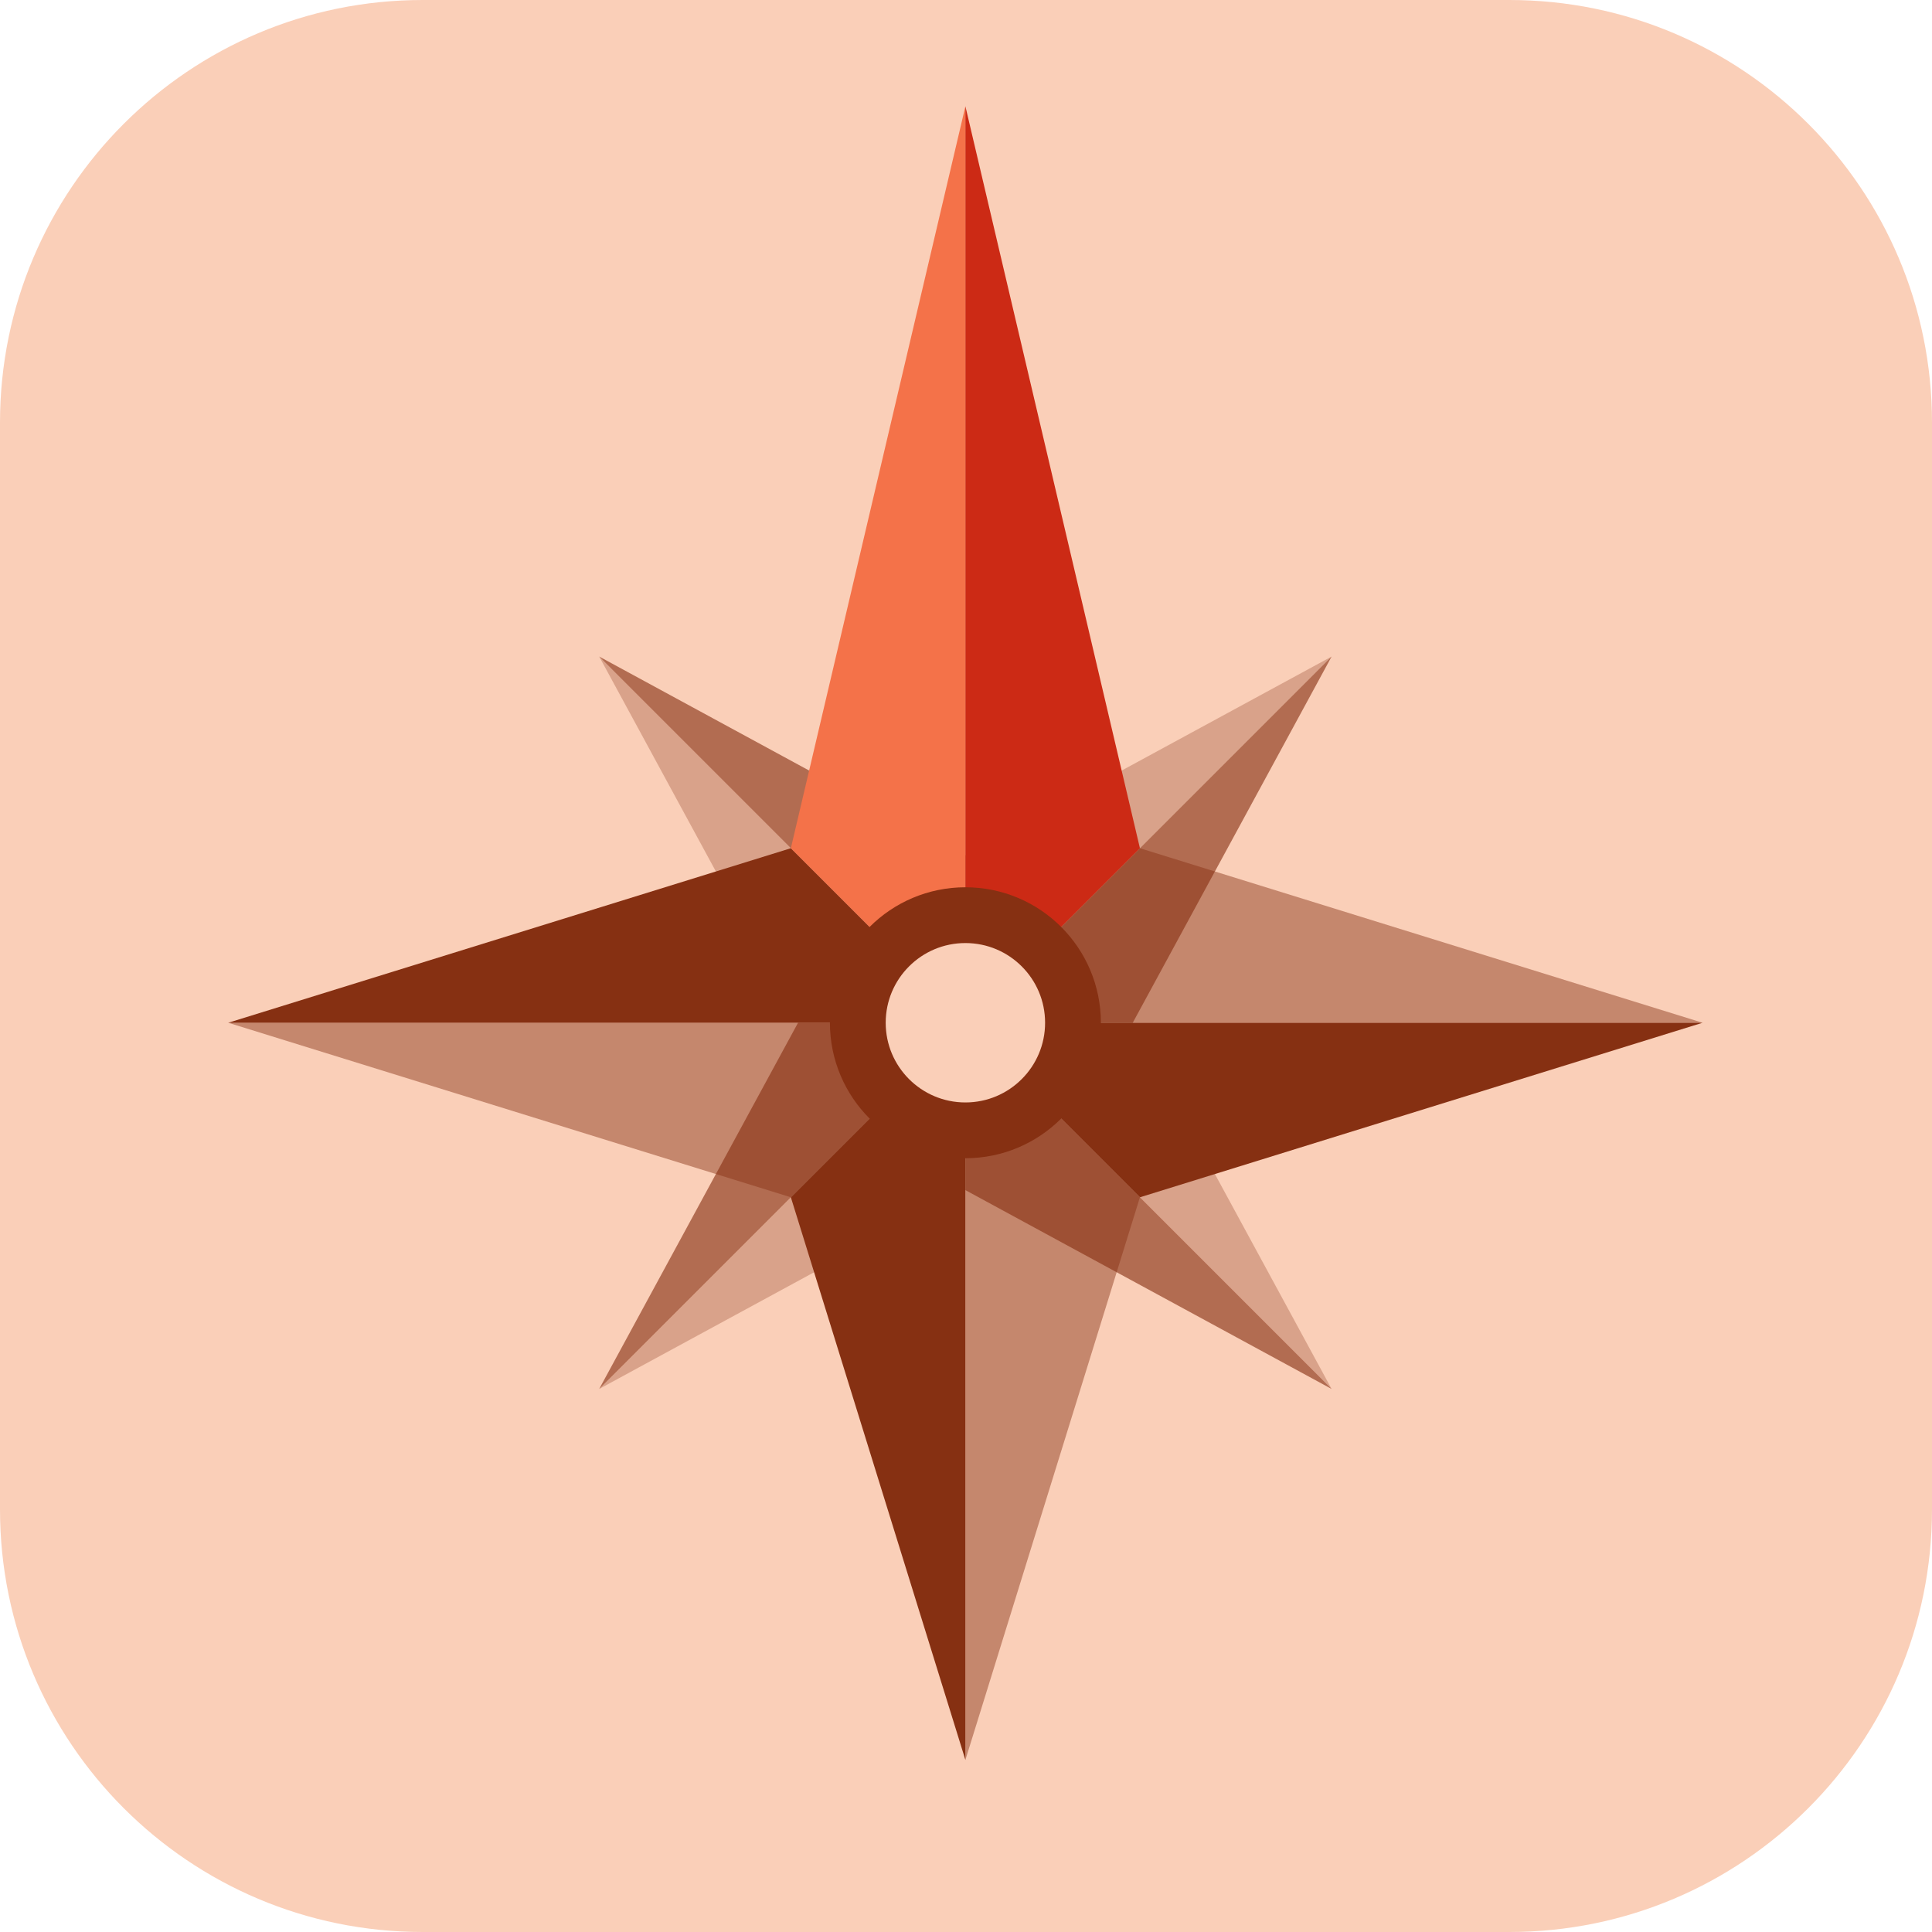
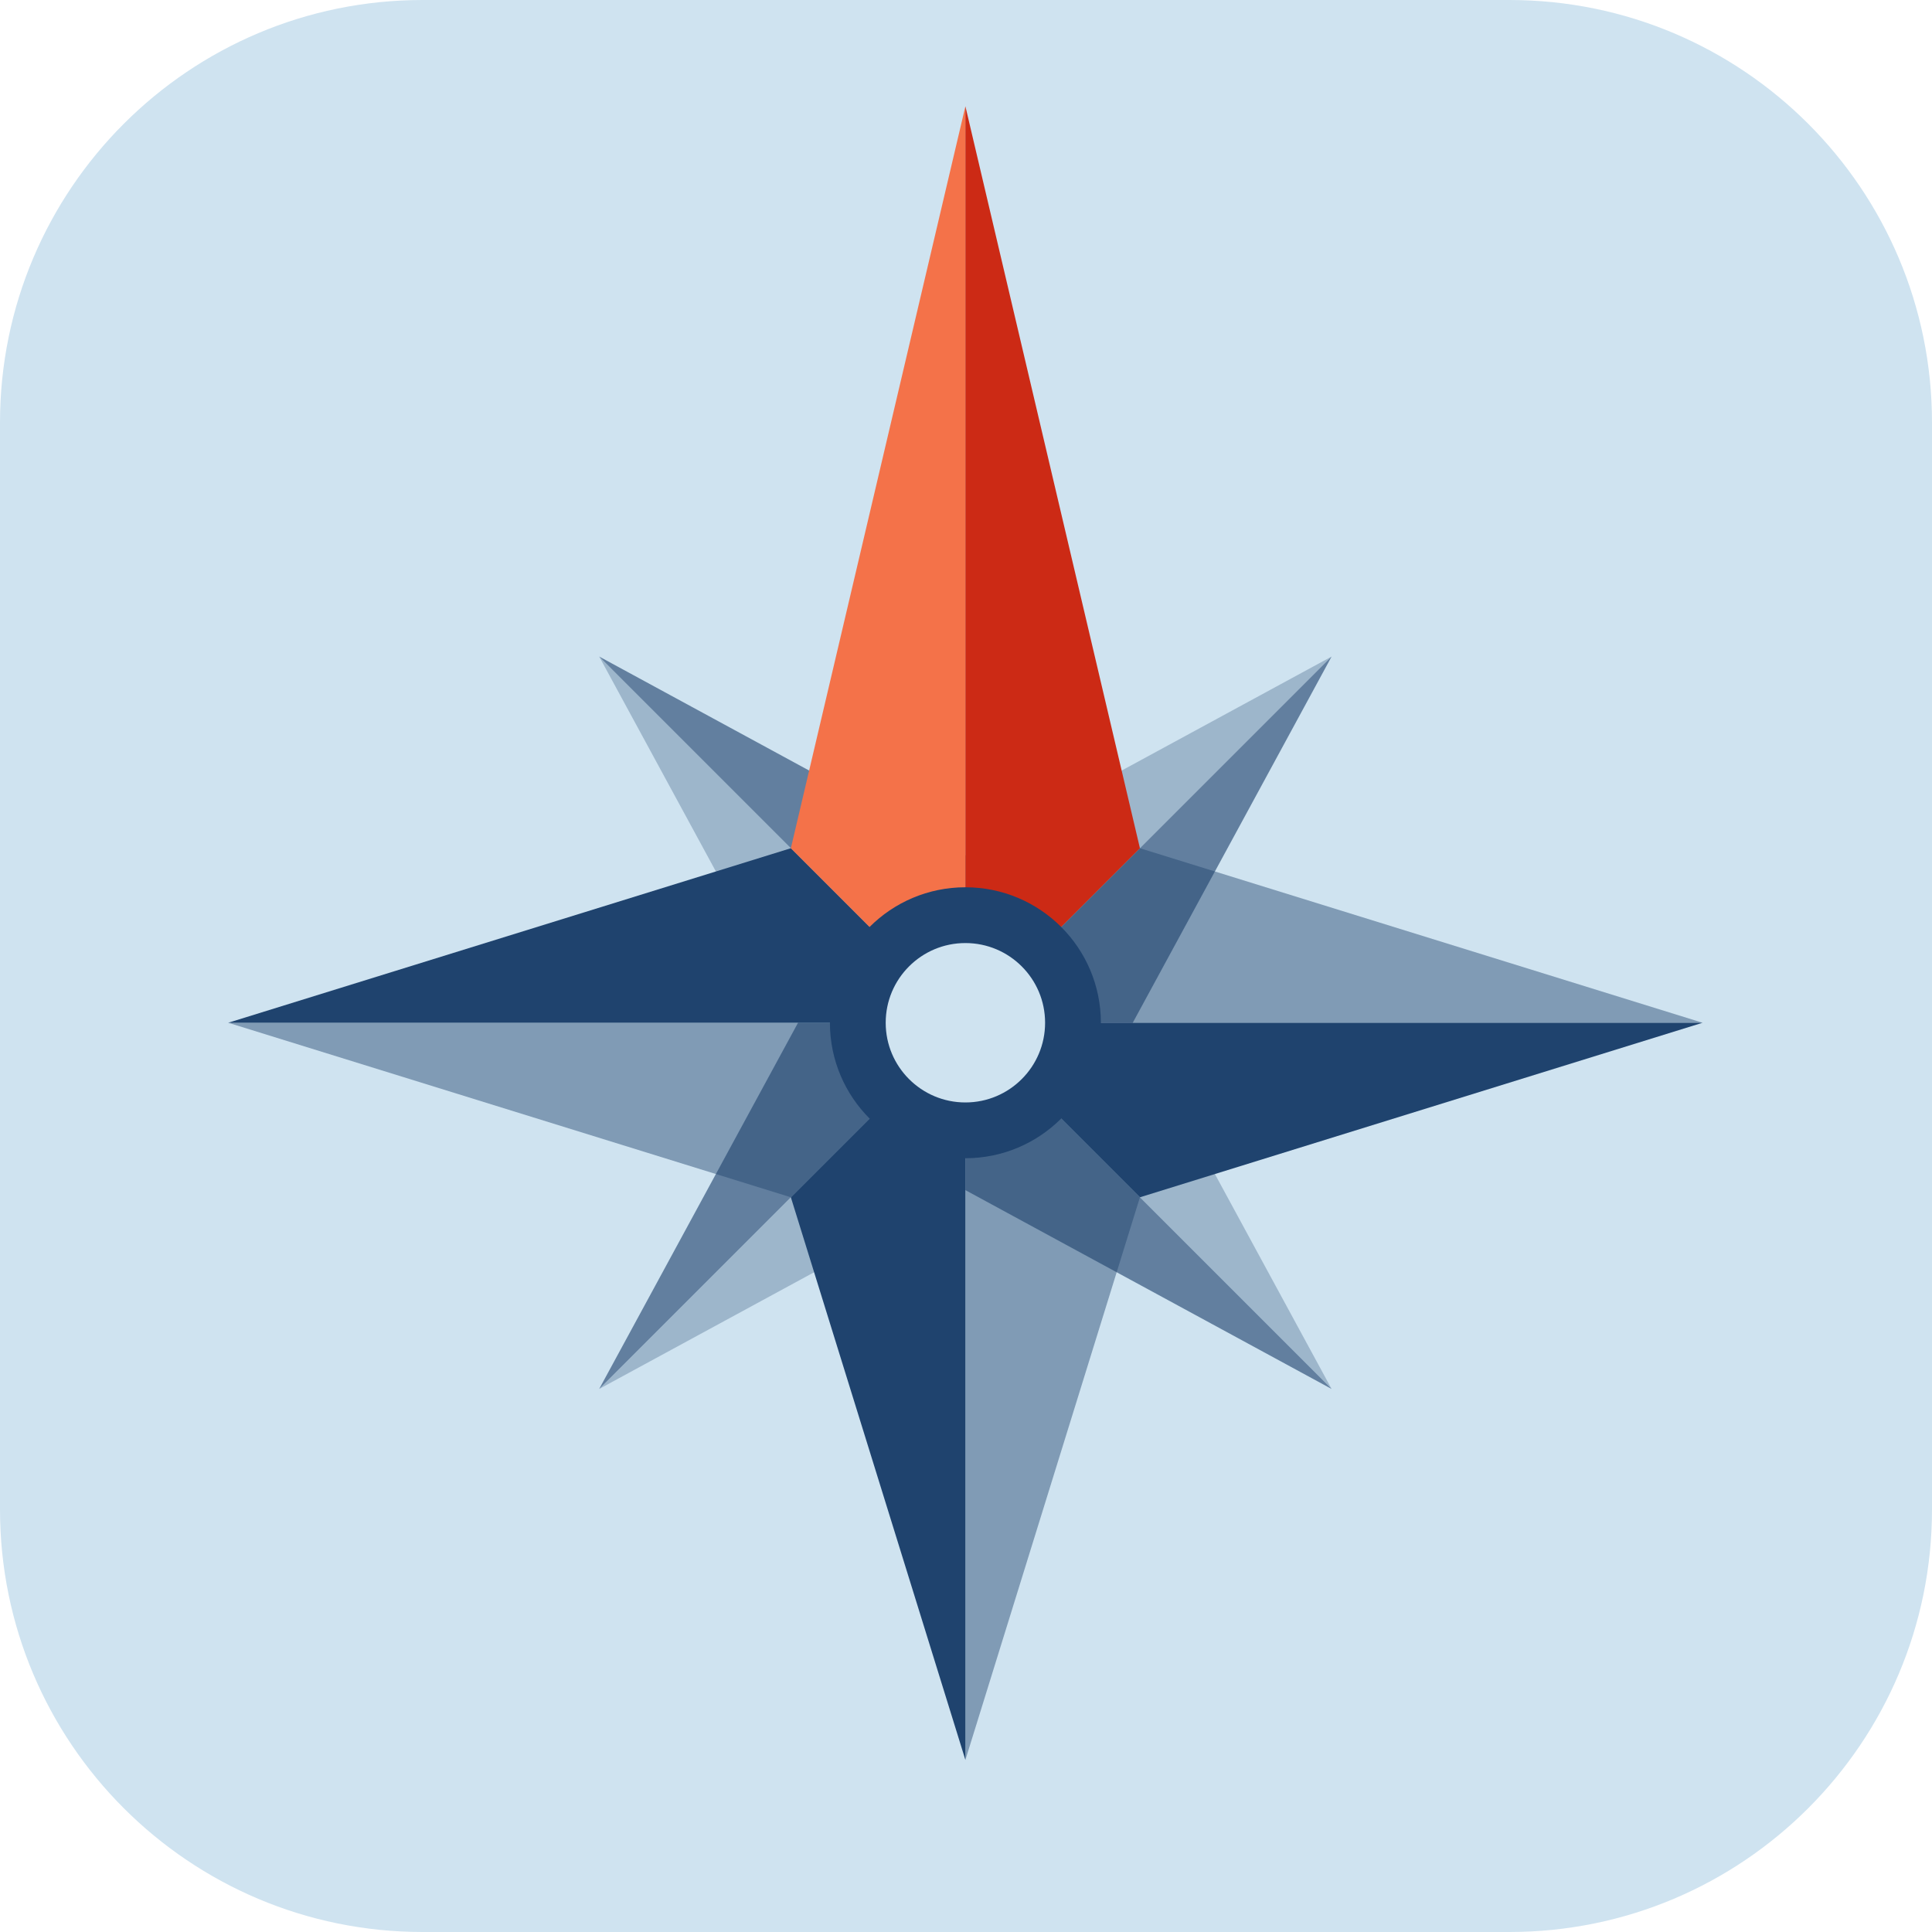
<svg xmlns="http://www.w3.org/2000/svg" viewBox="0 0 64 64">
-   <rect width="64" height="64" rx="14" fill="#facfb8" />
+   <rect width="64" height="64" rx="14" fill="#cfe3f0" />
  <g transform="translate(0.3 2.2) scale(1.32)">
-     <path d="M33.19 14.81 24 19.8 24 24ZM33.19 33.19 28.2 24 24 24ZM14.81 33.19 24 28.2 24 24ZM14.81 14.81 19.8 24 24 24Z" fill="#863012" fill-opacity=".28" />
-     <path d="M33.19 14.81 24 24 28.2 24ZM33.19 33.19 24 24 24 28.2ZM14.81 33.19 24 24 19.8 24ZM14.81 14.81 24 24 24 19.8Z" fill="#863012" fill-opacity=".62" />
-     <path d="M42.5 24 28.38 19.62 24 24ZM24 42.5 28.38 28.38 24 24ZM5.5 24 19.62 28.38 24 24Z" fill="#863012" fill-opacity=".45" />
-     <path d="M42.5 24 24 24 28.38 28.38ZM24 42.5 24 24 19.62 28.38ZM5.5 24 24 24 19.62 19.62Z" fill="#863012" />
+     <path d="M33.19 14.81 24 19.8 24 24ZM33.19 33.19 28.2 24 24 24ZM14.81 33.19 24 28.2 24 24ZM14.81 14.81 19.8 24 24 24Z" fill="#1f436e" fill-opacity=".28" />
+     <path d="M33.19 14.81 24 24 28.2 24ZM33.19 33.19 24 24 24 28.2ZM14.81 33.19 24 24 19.8 24ZM14.81 14.81 24 24 24 19.8Z" fill="#1f436e" fill-opacity=".62" />
+     <path d="M42.5 24 28.38 19.62 24 24ZM24 42.5 28.38 28.38 24 24ZM5.5 24 19.62 28.38 24 24Z" fill="#1f436e" fill-opacity=".45" />
+     <path d="M42.5 24 24 24 28.38 28.38ZM24 42.5 24 24 19.62 28.38ZM5.5 24 24 24 19.62 19.62Z" fill="#1f436e" />
    <path d="M24 1 19.62 19.62 24 24Z" fill="#f47249" />
    <path d="M24 1 24 24 28.38 19.62Z" fill="#cc2a15" />
-     <circle cx="24" cy="24" r="2.7" fill="#facfb8" stroke="#863012" stroke-width="1.4" />
+     <circle cx="24" cy="24" r="2.7" fill="#cfe3f0" stroke="#1f436e" stroke-width="1.4" />
  </g>
</svg>
